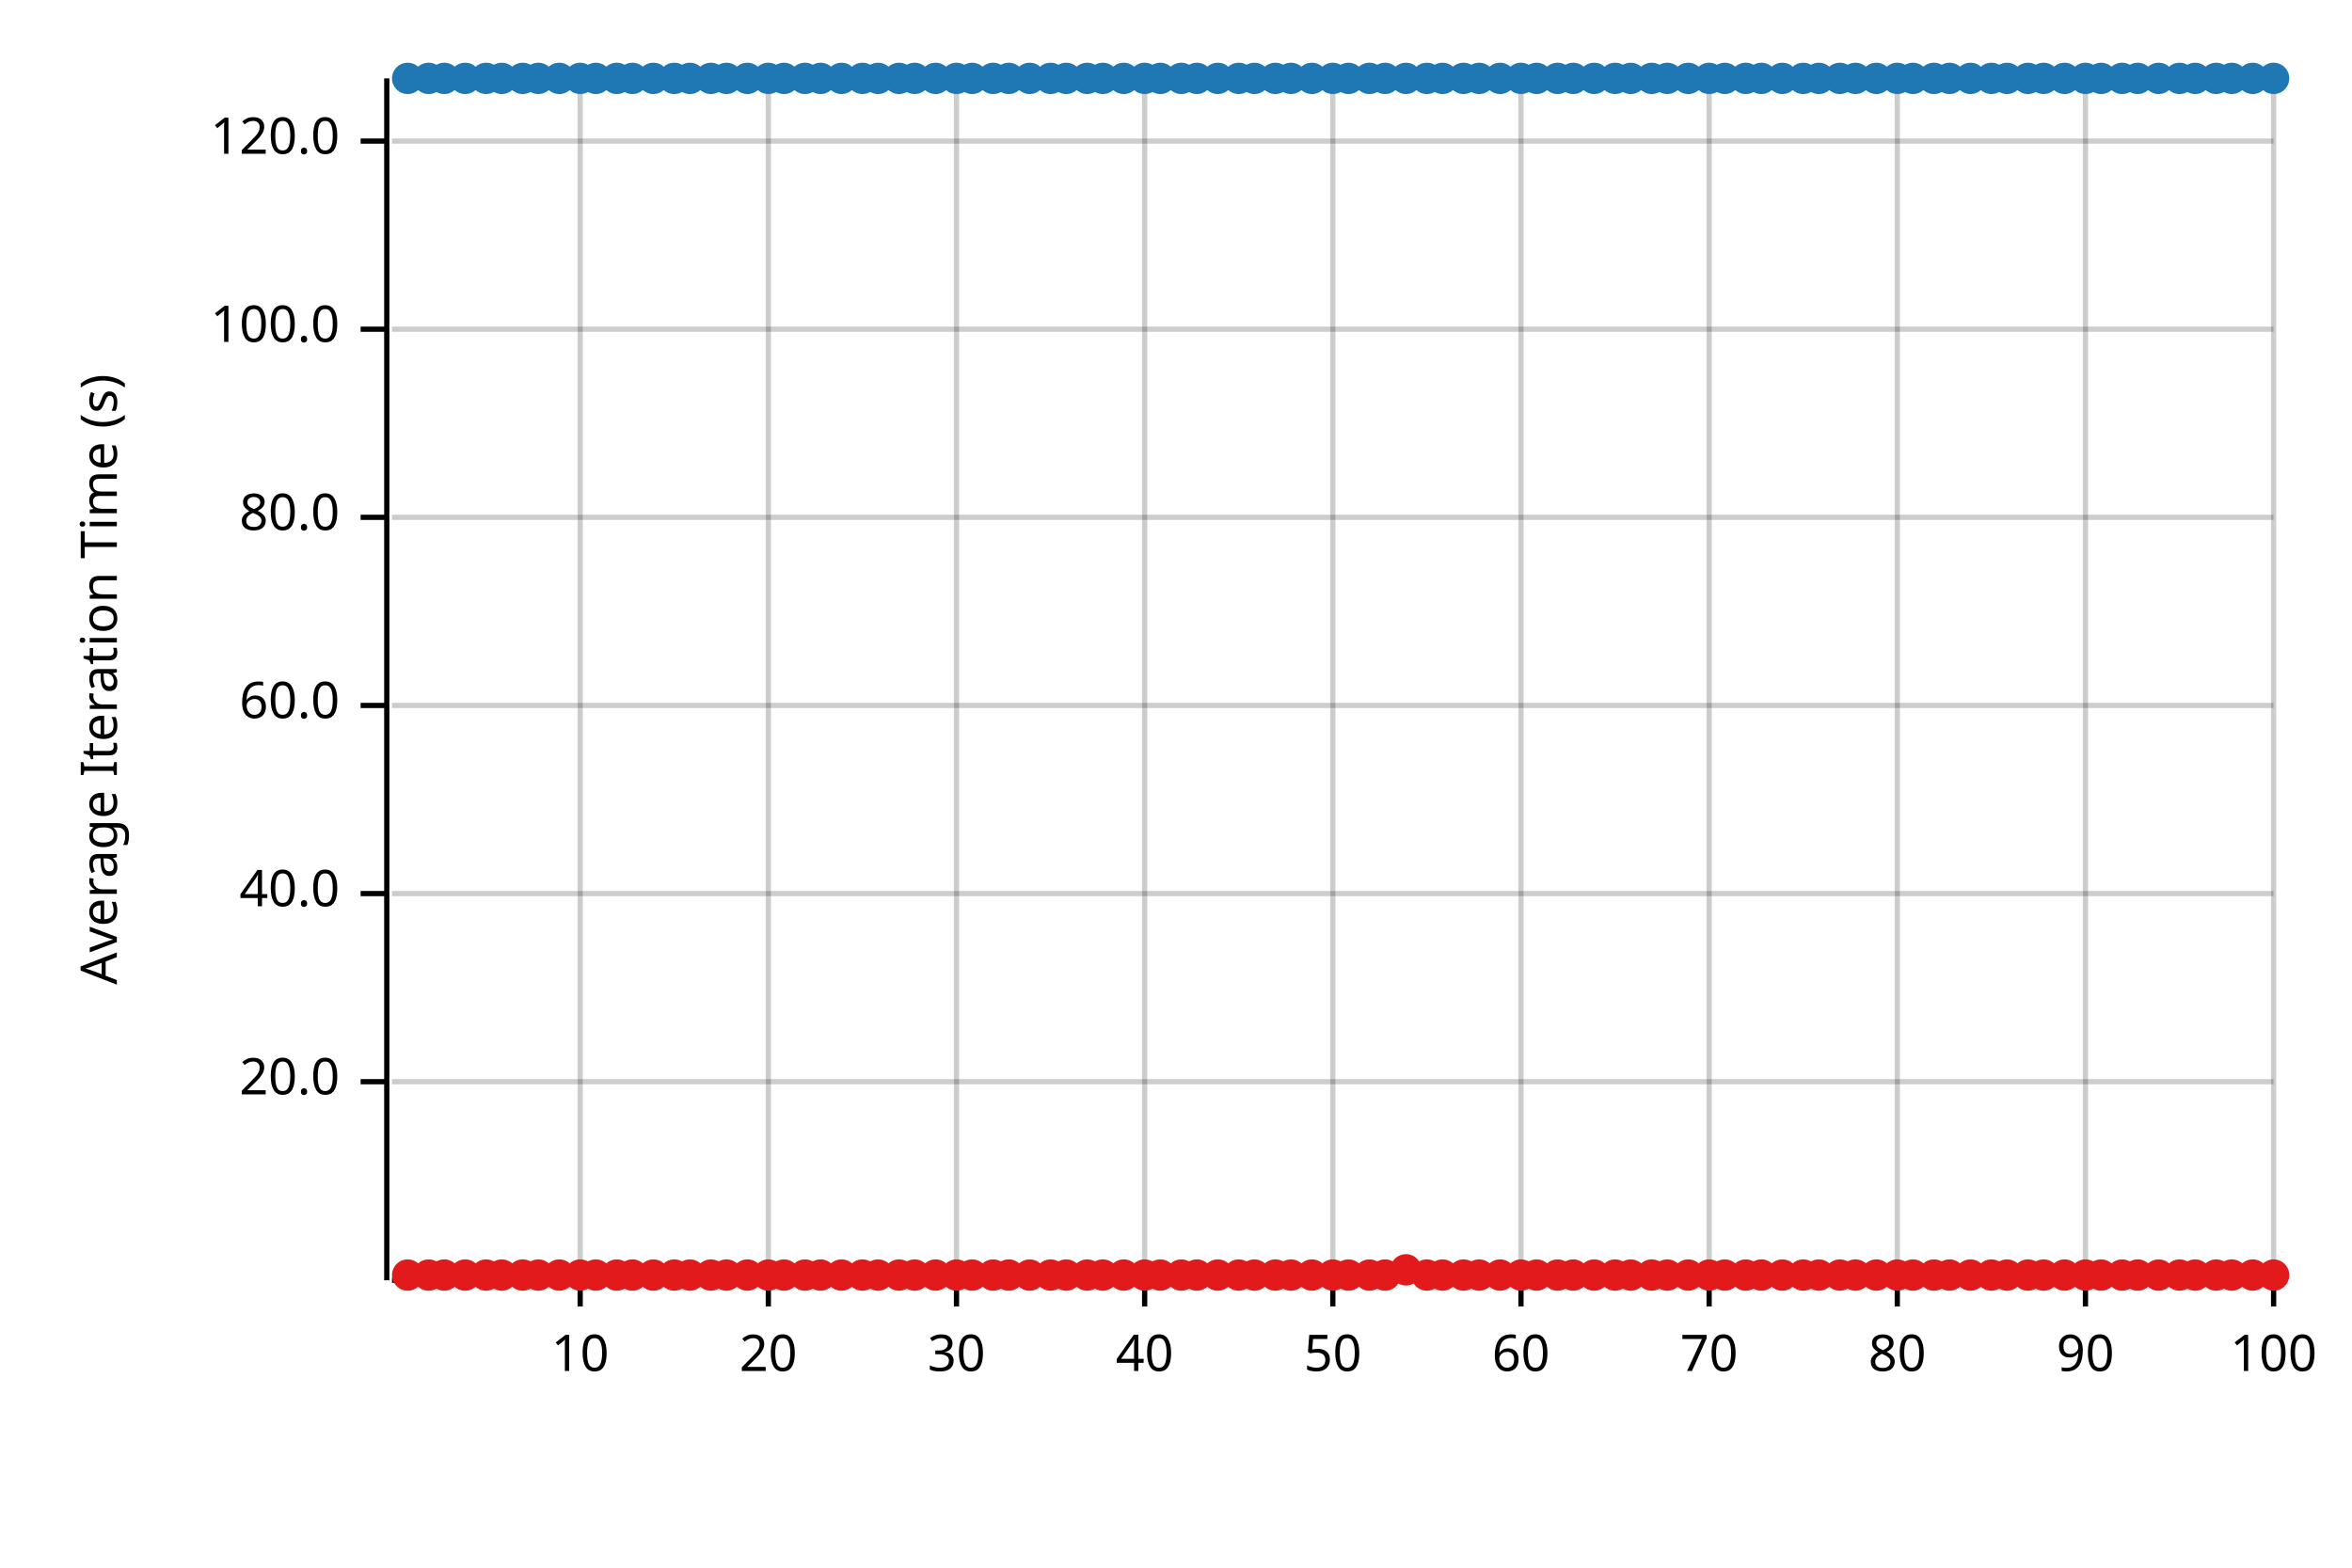
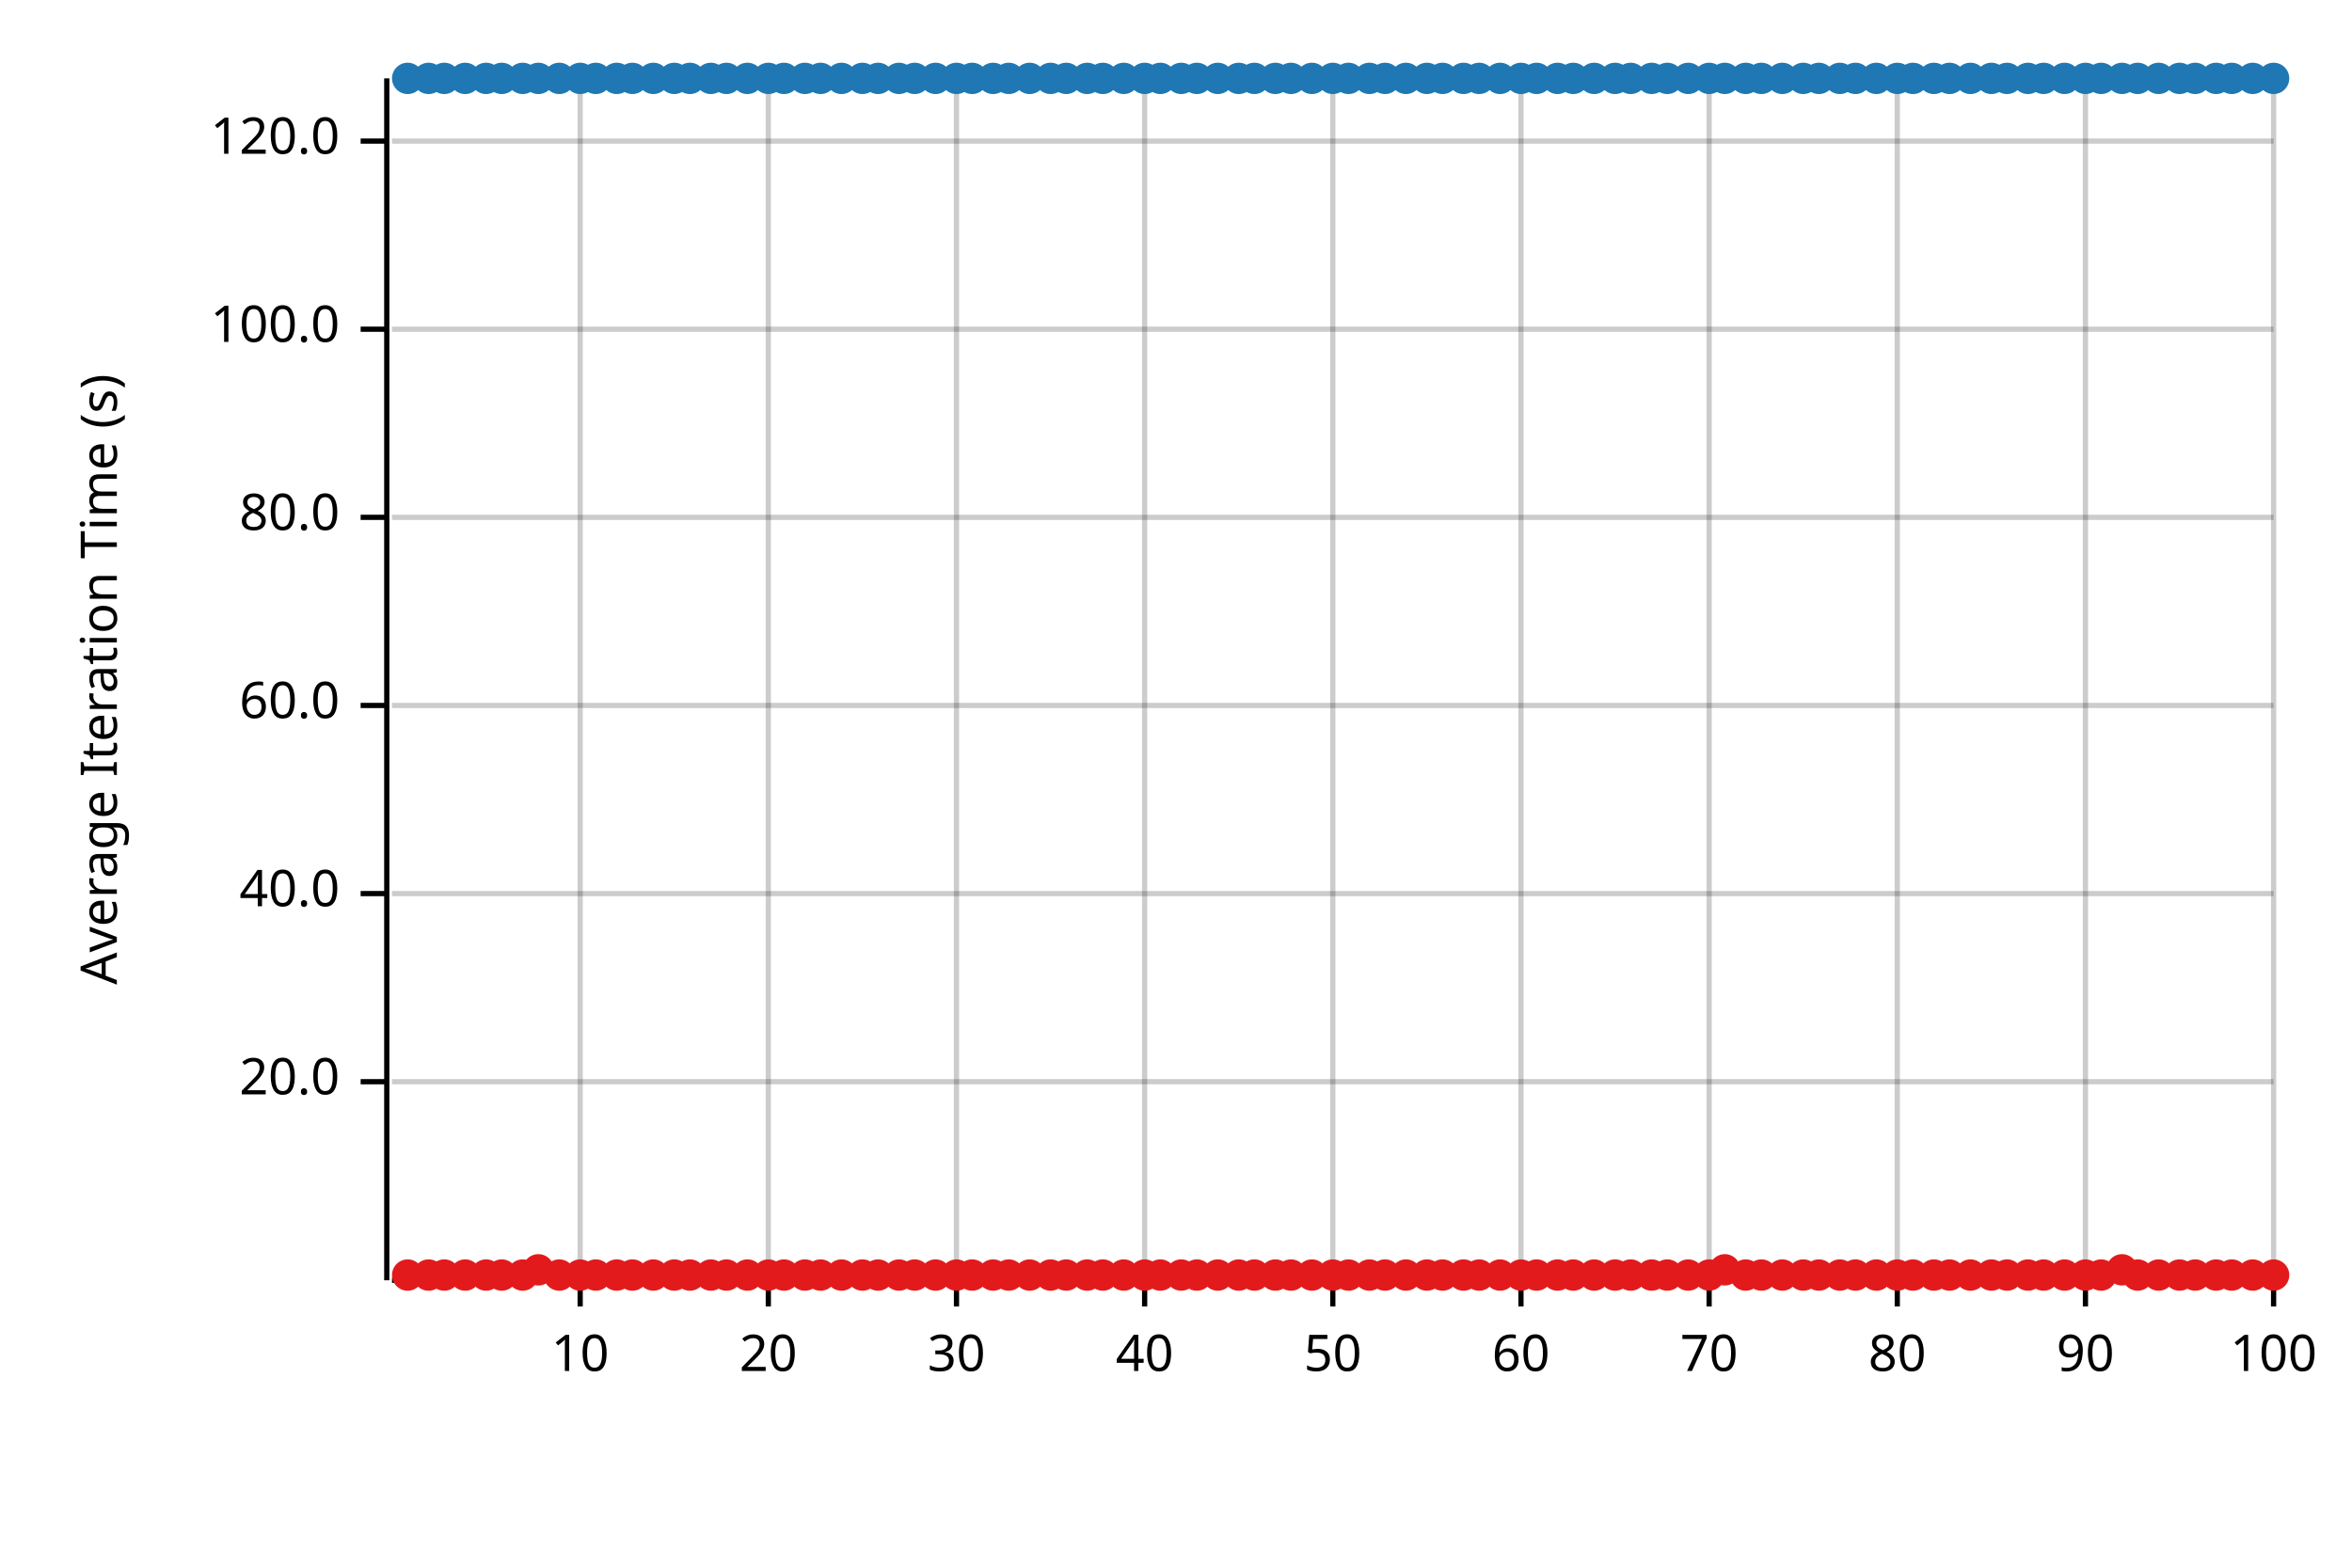
<svg xmlns="http://www.w3.org/2000/svg" width="450" height="300" viewBox="0 0 450 300">
  <text x="15" y="130" dy="0.76em" text-anchor="middle" font-family="sans-serif" font-size="9.677" opacity="1" fill="#000000" transform="rotate(270, 15, 130)">
Average Iteration Time (s)
</text>
  <line opacity="0.2" stroke="#000000" stroke-width="1" x1="111" y1="244" x2="111" y2="14" />
  <line opacity="0.2" stroke="#000000" stroke-width="1" x1="147" y1="244" x2="147" y2="14" />
  <line opacity="0.2" stroke="#000000" stroke-width="1" x1="183" y1="244" x2="183" y2="14" />
  <line opacity="0.2" stroke="#000000" stroke-width="1" x1="219" y1="244" x2="219" y2="14" />
  <line opacity="0.2" stroke="#000000" stroke-width="1" x1="255" y1="244" x2="255" y2="14" />
  <line opacity="0.2" stroke="#000000" stroke-width="1" x1="291" y1="244" x2="291" y2="14" />
  <line opacity="0.2" stroke="#000000" stroke-width="1" x1="327" y1="244" x2="327" y2="14" />
  <line opacity="0.2" stroke="#000000" stroke-width="1" x1="363" y1="244" x2="363" y2="14" />
  <line opacity="0.2" stroke="#000000" stroke-width="1" x1="399" y1="244" x2="399" y2="14" />
  <line opacity="0.2" stroke="#000000" stroke-width="1" x1="435" y1="244" x2="435" y2="14" />
  <line opacity="0.2" stroke="#000000" stroke-width="1" x1="75" y1="207" x2="435" y2="207" />
  <line opacity="0.2" stroke="#000000" stroke-width="1" x1="75" y1="171" x2="435" y2="171" />
  <line opacity="0.2" stroke="#000000" stroke-width="1" x1="75" y1="135" x2="435" y2="135" />
  <line opacity="0.2" stroke="#000000" stroke-width="1" x1="75" y1="99" x2="435" y2="99" />
  <line opacity="0.2" stroke="#000000" stroke-width="1" x1="75" y1="63" x2="435" y2="63" />
  <line opacity="0.2" stroke="#000000" stroke-width="1" x1="75" y1="27" x2="435" y2="27" />
  <polyline fill="none" opacity="1" stroke="#000000" stroke-width="1" points="74,15 74,245 " />
  <text x="65" y="207" dy="0.5ex" text-anchor="end" font-family="sans-serif" font-size="9.677" opacity="1" fill="#000000">
20.0
</text>
  <polyline fill="none" opacity="1" stroke="#000000" stroke-width="1" points="69,207 74,207 " />
  <text x="65" y="171" dy="0.5ex" text-anchor="end" font-family="sans-serif" font-size="9.677" opacity="1" fill="#000000">
40.0
</text>
  <polyline fill="none" opacity="1" stroke="#000000" stroke-width="1" points="69,171 74,171 " />
  <text x="65" y="135" dy="0.5ex" text-anchor="end" font-family="sans-serif" font-size="9.677" opacity="1" fill="#000000">
60.0
</text>
  <polyline fill="none" opacity="1" stroke="#000000" stroke-width="1" points="69,135 74,135 " />
  <text x="65" y="99" dy="0.5ex" text-anchor="end" font-family="sans-serif" font-size="9.677" opacity="1" fill="#000000">
80.0
</text>
  <polyline fill="none" opacity="1" stroke="#000000" stroke-width="1" points="69,99 74,99 " />
  <text x="65" y="63" dy="0.5ex" text-anchor="end" font-family="sans-serif" font-size="9.677" opacity="1" fill="#000000">
100.0
</text>
  <polyline fill="none" opacity="1" stroke="#000000" stroke-width="1" points="69,63 74,63 " />
  <text x="65" y="27" dy="0.5ex" text-anchor="end" font-family="sans-serif" font-size="9.677" opacity="1" fill="#000000">
120.0
</text>
  <polyline fill="none" opacity="1" stroke="#000000" stroke-width="1" points="69,27 74,27 " />
  <polyline fill="none" opacity="1" stroke="#000000" stroke-width="1" points="75,245 435,245 " />
  <text x="111" y="255" dy="0.76em" text-anchor="middle" font-family="sans-serif" font-size="9.677" opacity="1" fill="#000000">
10
</text>
  <polyline fill="none" opacity="1" stroke="#000000" stroke-width="1" points="111,245 111,250 " />
  <text x="147" y="255" dy="0.76em" text-anchor="middle" font-family="sans-serif" font-size="9.677" opacity="1" fill="#000000">
20
</text>
  <polyline fill="none" opacity="1" stroke="#000000" stroke-width="1" points="147,245 147,250 " />
  <text x="183" y="255" dy="0.76em" text-anchor="middle" font-family="sans-serif" font-size="9.677" opacity="1" fill="#000000">
30
</text>
  <polyline fill="none" opacity="1" stroke="#000000" stroke-width="1" points="183,245 183,250 " />
  <text x="219" y="255" dy="0.76em" text-anchor="middle" font-family="sans-serif" font-size="9.677" opacity="1" fill="#000000">
40
</text>
  <polyline fill="none" opacity="1" stroke="#000000" stroke-width="1" points="219,245 219,250 " />
  <text x="255" y="255" dy="0.76em" text-anchor="middle" font-family="sans-serif" font-size="9.677" opacity="1" fill="#000000">
50
</text>
  <polyline fill="none" opacity="1" stroke="#000000" stroke-width="1" points="255,245 255,250 " />
  <text x="291" y="255" dy="0.76em" text-anchor="middle" font-family="sans-serif" font-size="9.677" opacity="1" fill="#000000">
60
</text>
  <polyline fill="none" opacity="1" stroke="#000000" stroke-width="1" points="291,245 291,250 " />
  <text x="327" y="255" dy="0.76em" text-anchor="middle" font-family="sans-serif" font-size="9.677" opacity="1" fill="#000000">
70
</text>
  <polyline fill="none" opacity="1" stroke="#000000" stroke-width="1" points="327,245 327,250 " />
  <text x="363" y="255" dy="0.76em" text-anchor="middle" font-family="sans-serif" font-size="9.677" opacity="1" fill="#000000">
80
</text>
  <polyline fill="none" opacity="1" stroke="#000000" stroke-width="1" points="363,245 363,250 " />
  <text x="399" y="255" dy="0.76em" text-anchor="middle" font-family="sans-serif" font-size="9.677" opacity="1" fill="#000000">
90
</text>
  <polyline fill="none" opacity="1" stroke="#000000" stroke-width="1" points="399,245 399,250 " />
  <text x="435" y="255" dy="0.76em" text-anchor="middle" font-family="sans-serif" font-size="9.677" opacity="1" fill="#000000">
100
</text>
  <polyline fill="none" opacity="1" stroke="#000000" stroke-width="1" points="435,245 435,250 " />
  <circle cx="78" cy="15" r="3" opacity="1" fill="#1F78B4" stroke="none" stroke-width="1" />
  <circle cx="82" cy="15" r="3" opacity="1" fill="#1F78B4" stroke="none" stroke-width="1" />
  <circle cx="85" cy="15" r="3" opacity="1" fill="#1F78B4" stroke="none" stroke-width="1" />
  <circle cx="89" cy="15" r="3" opacity="1" fill="#1F78B4" stroke="none" stroke-width="1" />
  <circle cx="93" cy="15" r="3" opacity="1" fill="#1F78B4" stroke="none" stroke-width="1" />
  <circle cx="96" cy="15" r="3" opacity="1" fill="#1F78B4" stroke="none" stroke-width="1" />
  <circle cx="100" cy="15" r="3" opacity="1" fill="#1F78B4" stroke="none" stroke-width="1" />
  <circle cx="103" cy="15" r="3" opacity="1" fill="#1F78B4" stroke="none" stroke-width="1" />
  <circle cx="107" cy="15" r="3" opacity="1" fill="#1F78B4" stroke="none" stroke-width="1" />
  <circle cx="111" cy="15" r="3" opacity="1" fill="#1F78B4" stroke="none" stroke-width="1" />
  <circle cx="114" cy="15" r="3" opacity="1" fill="#1F78B4" stroke="none" stroke-width="1" />
  <circle cx="118" cy="15" r="3" opacity="1" fill="#1F78B4" stroke="none" stroke-width="1" />
  <circle cx="121" cy="15" r="3" opacity="1" fill="#1F78B4" stroke="none" stroke-width="1" />
  <circle cx="125" cy="15" r="3" opacity="1" fill="#1F78B4" stroke="none" stroke-width="1" />
  <circle cx="129" cy="15" r="3" opacity="1" fill="#1F78B4" stroke="none" stroke-width="1" />
  <circle cx="132" cy="15" r="3" opacity="1" fill="#1F78B4" stroke="none" stroke-width="1" />
  <circle cx="136" cy="15" r="3" opacity="1" fill="#1F78B4" stroke="none" stroke-width="1" />
  <circle cx="139" cy="15" r="3" opacity="1" fill="#1F78B4" stroke="none" stroke-width="1" />
  <circle cx="143" cy="15" r="3" opacity="1" fill="#1F78B4" stroke="none" stroke-width="1" />
  <circle cx="147" cy="15" r="3" opacity="1" fill="#1F78B4" stroke="none" stroke-width="1" />
  <circle cx="150" cy="15" r="3" opacity="1" fill="#1F78B4" stroke="none" stroke-width="1" />
  <circle cx="154" cy="15" r="3" opacity="1" fill="#1F78B4" stroke="none" stroke-width="1" />
  <circle cx="157" cy="15" r="3" opacity="1" fill="#1F78B4" stroke="none" stroke-width="1" />
  <circle cx="161" cy="15" r="3" opacity="1" fill="#1F78B4" stroke="none" stroke-width="1" />
  <circle cx="165" cy="15" r="3" opacity="1" fill="#1F78B4" stroke="none" stroke-width="1" />
  <circle cx="168" cy="15" r="3" opacity="1" fill="#1F78B4" stroke="none" stroke-width="1" />
  <circle cx="172" cy="15" r="3" opacity="1" fill="#1F78B4" stroke="none" stroke-width="1" />
  <circle cx="175" cy="15" r="3" opacity="1" fill="#1F78B4" stroke="none" stroke-width="1" />
  <circle cx="179" cy="15" r="3" opacity="1" fill="#1F78B4" stroke="none" stroke-width="1" />
  <circle cx="183" cy="15" r="3" opacity="1" fill="#1F78B4" stroke="none" stroke-width="1" />
  <circle cx="186" cy="15" r="3" opacity="1" fill="#1F78B4" stroke="none" stroke-width="1" />
  <circle cx="190" cy="15" r="3" opacity="1" fill="#1F78B4" stroke="none" stroke-width="1" />
  <circle cx="193" cy="15" r="3" opacity="1" fill="#1F78B4" stroke="none" stroke-width="1" />
  <circle cx="197" cy="15" r="3" opacity="1" fill="#1F78B4" stroke="none" stroke-width="1" />
  <circle cx="201" cy="15" r="3" opacity="1" fill="#1F78B4" stroke="none" stroke-width="1" />
  <circle cx="204" cy="15" r="3" opacity="1" fill="#1F78B4" stroke="none" stroke-width="1" />
  <circle cx="208" cy="15" r="3" opacity="1" fill="#1F78B4" stroke="none" stroke-width="1" />
  <circle cx="211" cy="15" r="3" opacity="1" fill="#1F78B4" stroke="none" stroke-width="1" />
  <circle cx="215" cy="15" r="3" opacity="1" fill="#1F78B4" stroke="none" stroke-width="1" />
  <circle cx="219" cy="15" r="3" opacity="1" fill="#1F78B4" stroke="none" stroke-width="1" />
  <circle cx="222" cy="15" r="3" opacity="1" fill="#1F78B4" stroke="none" stroke-width="1" />
  <circle cx="226" cy="15" r="3" opacity="1" fill="#1F78B4" stroke="none" stroke-width="1" />
  <circle cx="229" cy="15" r="3" opacity="1" fill="#1F78B4" stroke="none" stroke-width="1" />
  <circle cx="233" cy="15" r="3" opacity="1" fill="#1F78B4" stroke="none" stroke-width="1" />
  <circle cx="237" cy="15" r="3" opacity="1" fill="#1F78B4" stroke="none" stroke-width="1" />
  <circle cx="240" cy="15" r="3" opacity="1" fill="#1F78B4" stroke="none" stroke-width="1" />
  <circle cx="244" cy="15" r="3" opacity="1" fill="#1F78B4" stroke="none" stroke-width="1" />
  <circle cx="247" cy="15" r="3" opacity="1" fill="#1F78B4" stroke="none" stroke-width="1" />
  <circle cx="251" cy="15" r="3" opacity="1" fill="#1F78B4" stroke="none" stroke-width="1" />
  <circle cx="255" cy="15" r="3" opacity="1" fill="#1F78B4" stroke="none" stroke-width="1" />
  <circle cx="258" cy="15" r="3" opacity="1" fill="#1F78B4" stroke="none" stroke-width="1" />
  <circle cx="262" cy="15" r="3" opacity="1" fill="#1F78B4" stroke="none" stroke-width="1" />
  <circle cx="265" cy="15" r="3" opacity="1" fill="#1F78B4" stroke="none" stroke-width="1" />
  <circle cx="269" cy="15" r="3" opacity="1" fill="#1F78B4" stroke="none" stroke-width="1" />
  <circle cx="273" cy="15" r="3" opacity="1" fill="#1F78B4" stroke="none" stroke-width="1" />
  <circle cx="276" cy="15" r="3" opacity="1" fill="#1F78B4" stroke="none" stroke-width="1" />
  <circle cx="280" cy="15" r="3" opacity="1" fill="#1F78B4" stroke="none" stroke-width="1" />
  <circle cx="283" cy="15" r="3" opacity="1" fill="#1F78B4" stroke="none" stroke-width="1" />
  <circle cx="287" cy="15" r="3" opacity="1" fill="#1F78B4" stroke="none" stroke-width="1" />
  <circle cx="291" cy="15" r="3" opacity="1" fill="#1F78B4" stroke="none" stroke-width="1" />
  <circle cx="294" cy="15" r="3" opacity="1" fill="#1F78B4" stroke="none" stroke-width="1" />
  <circle cx="298" cy="15" r="3" opacity="1" fill="#1F78B4" stroke="none" stroke-width="1" />
  <circle cx="301" cy="15" r="3" opacity="1" fill="#1F78B4" stroke="none" stroke-width="1" />
  <circle cx="305" cy="15" r="3" opacity="1" fill="#1F78B4" stroke="none" stroke-width="1" />
  <circle cx="309" cy="15" r="3" opacity="1" fill="#1F78B4" stroke="none" stroke-width="1" />
  <circle cx="312" cy="15" r="3" opacity="1" fill="#1F78B4" stroke="none" stroke-width="1" />
  <circle cx="316" cy="15" r="3" opacity="1" fill="#1F78B4" stroke="none" stroke-width="1" />
  <circle cx="319" cy="15" r="3" opacity="1" fill="#1F78B4" stroke="none" stroke-width="1" />
  <circle cx="323" cy="15" r="3" opacity="1" fill="#1F78B4" stroke="none" stroke-width="1" />
  <circle cx="327" cy="15" r="3" opacity="1" fill="#1F78B4" stroke="none" stroke-width="1" />
  <circle cx="330" cy="15" r="3" opacity="1" fill="#1F78B4" stroke="none" stroke-width="1" />
  <circle cx="334" cy="15" r="3" opacity="1" fill="#1F78B4" stroke="none" stroke-width="1" />
  <circle cx="337" cy="15" r="3" opacity="1" fill="#1F78B4" stroke="none" stroke-width="1" />
  <circle cx="341" cy="15" r="3" opacity="1" fill="#1F78B4" stroke="none" stroke-width="1" />
  <circle cx="345" cy="15" r="3" opacity="1" fill="#1F78B4" stroke="none" stroke-width="1" />
  <circle cx="348" cy="15" r="3" opacity="1" fill="#1F78B4" stroke="none" stroke-width="1" />
  <circle cx="352" cy="15" r="3" opacity="1" fill="#1F78B4" stroke="none" stroke-width="1" />
  <circle cx="355" cy="15" r="3" opacity="1" fill="#1F78B4" stroke="none" stroke-width="1" />
  <circle cx="359" cy="15" r="3" opacity="1" fill="#1F78B4" stroke="none" stroke-width="1" />
  <circle cx="363" cy="15" r="3" opacity="1" fill="#1F78B4" stroke="none" stroke-width="1" />
  <circle cx="366" cy="15" r="3" opacity="1" fill="#1F78B4" stroke="none" stroke-width="1" />
  <circle cx="370" cy="15" r="3" opacity="1" fill="#1F78B4" stroke="none" stroke-width="1" />
  <circle cx="373" cy="15" r="3" opacity="1" fill="#1F78B4" stroke="none" stroke-width="1" />
  <circle cx="377" cy="15" r="3" opacity="1" fill="#1F78B4" stroke="none" stroke-width="1" />
  <circle cx="381" cy="15" r="3" opacity="1" fill="#1F78B4" stroke="none" stroke-width="1" />
  <circle cx="384" cy="15" r="3" opacity="1" fill="#1F78B4" stroke="none" stroke-width="1" />
  <circle cx="388" cy="15" r="3" opacity="1" fill="#1F78B4" stroke="none" stroke-width="1" />
  <circle cx="391" cy="15" r="3" opacity="1" fill="#1F78B4" stroke="none" stroke-width="1" />
  <circle cx="395" cy="15" r="3" opacity="1" fill="#1F78B4" stroke="none" stroke-width="1" />
  <circle cx="399" cy="15" r="3" opacity="1" fill="#1F78B4" stroke="none" stroke-width="1" />
  <circle cx="402" cy="15" r="3" opacity="1" fill="#1F78B4" stroke="none" stroke-width="1" />
  <circle cx="406" cy="15" r="3" opacity="1" fill="#1F78B4" stroke="none" stroke-width="1" />
  <circle cx="409" cy="15" r="3" opacity="1" fill="#1F78B4" stroke="none" stroke-width="1" />
  <circle cx="413" cy="15" r="3" opacity="1" fill="#1F78B4" stroke="none" stroke-width="1" />
  <circle cx="417" cy="15" r="3" opacity="1" fill="#1F78B4" stroke="none" stroke-width="1" />
  <circle cx="420" cy="15" r="3" opacity="1" fill="#1F78B4" stroke="none" stroke-width="1" />
  <circle cx="424" cy="15" r="3" opacity="1" fill="#1F78B4" stroke="none" stroke-width="1" />
  <circle cx="427" cy="15" r="3" opacity="1" fill="#1F78B4" stroke="none" stroke-width="1" />
  <circle cx="431" cy="15" r="3" opacity="1" fill="#1F78B4" stroke="none" stroke-width="1" />
  <circle cx="435" cy="15" r="3" opacity="1" fill="#1F78B4" stroke="none" stroke-width="1" />
  <circle cx="78" cy="244" r="3" opacity="1" fill="#E31A1C" stroke="none" stroke-width="1" />
  <circle cx="82" cy="244" r="3" opacity="1" fill="#E31A1C" stroke="none" stroke-width="1" />
  <circle cx="85" cy="244" r="3" opacity="1" fill="#E31A1C" stroke="none" stroke-width="1" />
  <circle cx="89" cy="244" r="3" opacity="1" fill="#E31A1C" stroke="none" stroke-width="1" />
  <circle cx="93" cy="244" r="3" opacity="1" fill="#E31A1C" stroke="none" stroke-width="1" />
  <circle cx="96" cy="244" r="3" opacity="1" fill="#E31A1C" stroke="none" stroke-width="1" />
  <circle cx="100" cy="244" r="3" opacity="1" fill="#E31A1C" stroke="none" stroke-width="1" />
-   <circle cx="103" cy="244" r="3" opacity="1" fill="#E31A1C" stroke="none" stroke-width="1" />
+   <circle cx="103" cy="243" r="3" opacity="1" fill="#E31A1C" stroke="none" stroke-width="1" />
  <circle cx="107" cy="244" r="3" opacity="1" fill="#E31A1C" stroke="none" stroke-width="1" />
  <circle cx="111" cy="244" r="3" opacity="1" fill="#E31A1C" stroke="none" stroke-width="1" />
  <circle cx="114" cy="244" r="3" opacity="1" fill="#E31A1C" stroke="none" stroke-width="1" />
  <circle cx="118" cy="244" r="3" opacity="1" fill="#E31A1C" stroke="none" stroke-width="1" />
  <circle cx="121" cy="244" r="3" opacity="1" fill="#E31A1C" stroke="none" stroke-width="1" />
  <circle cx="125" cy="244" r="3" opacity="1" fill="#E31A1C" stroke="none" stroke-width="1" />
  <circle cx="129" cy="244" r="3" opacity="1" fill="#E31A1C" stroke="none" stroke-width="1" />
  <circle cx="132" cy="244" r="3" opacity="1" fill="#E31A1C" stroke="none" stroke-width="1" />
  <circle cx="136" cy="244" r="3" opacity="1" fill="#E31A1C" stroke="none" stroke-width="1" />
  <circle cx="139" cy="244" r="3" opacity="1" fill="#E31A1C" stroke="none" stroke-width="1" />
  <circle cx="143" cy="244" r="3" opacity="1" fill="#E31A1C" stroke="none" stroke-width="1" />
  <circle cx="147" cy="244" r="3" opacity="1" fill="#E31A1C" stroke="none" stroke-width="1" />
  <circle cx="150" cy="244" r="3" opacity="1" fill="#E31A1C" stroke="none" stroke-width="1" />
  <circle cx="154" cy="244" r="3" opacity="1" fill="#E31A1C" stroke="none" stroke-width="1" />
  <circle cx="157" cy="244" r="3" opacity="1" fill="#E31A1C" stroke="none" stroke-width="1" />
  <circle cx="161" cy="244" r="3" opacity="1" fill="#E31A1C" stroke="none" stroke-width="1" />
  <circle cx="165" cy="244" r="3" opacity="1" fill="#E31A1C" stroke="none" stroke-width="1" />
  <circle cx="168" cy="244" r="3" opacity="1" fill="#E31A1C" stroke="none" stroke-width="1" />
  <circle cx="172" cy="244" r="3" opacity="1" fill="#E31A1C" stroke="none" stroke-width="1" />
  <circle cx="175" cy="244" r="3" opacity="1" fill="#E31A1C" stroke="none" stroke-width="1" />
  <circle cx="179" cy="244" r="3" opacity="1" fill="#E31A1C" stroke="none" stroke-width="1" />
  <circle cx="183" cy="244" r="3" opacity="1" fill="#E31A1C" stroke="none" stroke-width="1" />
  <circle cx="186" cy="244" r="3" opacity="1" fill="#E31A1C" stroke="none" stroke-width="1" />
  <circle cx="190" cy="244" r="3" opacity="1" fill="#E31A1C" stroke="none" stroke-width="1" />
  <circle cx="193" cy="244" r="3" opacity="1" fill="#E31A1C" stroke="none" stroke-width="1" />
  <circle cx="197" cy="244" r="3" opacity="1" fill="#E31A1C" stroke="none" stroke-width="1" />
  <circle cx="201" cy="244" r="3" opacity="1" fill="#E31A1C" stroke="none" stroke-width="1" />
  <circle cx="204" cy="244" r="3" opacity="1" fill="#E31A1C" stroke="none" stroke-width="1" />
  <circle cx="208" cy="244" r="3" opacity="1" fill="#E31A1C" stroke="none" stroke-width="1" />
  <circle cx="211" cy="244" r="3" opacity="1" fill="#E31A1C" stroke="none" stroke-width="1" />
  <circle cx="215" cy="244" r="3" opacity="1" fill="#E31A1C" stroke="none" stroke-width="1" />
  <circle cx="219" cy="244" r="3" opacity="1" fill="#E31A1C" stroke="none" stroke-width="1" />
  <circle cx="222" cy="244" r="3" opacity="1" fill="#E31A1C" stroke="none" stroke-width="1" />
  <circle cx="226" cy="244" r="3" opacity="1" fill="#E31A1C" stroke="none" stroke-width="1" />
  <circle cx="229" cy="244" r="3" opacity="1" fill="#E31A1C" stroke="none" stroke-width="1" />
  <circle cx="233" cy="244" r="3" opacity="1" fill="#E31A1C" stroke="none" stroke-width="1" />
  <circle cx="237" cy="244" r="3" opacity="1" fill="#E31A1C" stroke="none" stroke-width="1" />
  <circle cx="240" cy="244" r="3" opacity="1" fill="#E31A1C" stroke="none" stroke-width="1" />
  <circle cx="244" cy="244" r="3" opacity="1" fill="#E31A1C" stroke="none" stroke-width="1" />
  <circle cx="247" cy="244" r="3" opacity="1" fill="#E31A1C" stroke="none" stroke-width="1" />
  <circle cx="251" cy="244" r="3" opacity="1" fill="#E31A1C" stroke="none" stroke-width="1" />
  <circle cx="255" cy="244" r="3" opacity="1" fill="#E31A1C" stroke="none" stroke-width="1" />
  <circle cx="258" cy="244" r="3" opacity="1" fill="#E31A1C" stroke="none" stroke-width="1" />
  <circle cx="262" cy="244" r="3" opacity="1" fill="#E31A1C" stroke="none" stroke-width="1" />
  <circle cx="265" cy="244" r="3" opacity="1" fill="#E31A1C" stroke="none" stroke-width="1" />
-   <circle cx="269" cy="243" r="3" opacity="1" fill="#E31A1C" stroke="none" stroke-width="1" />
+   <circle cx="269" cy="244" r="3" opacity="1" fill="#E31A1C" stroke="none" stroke-width="1" />
  <circle cx="273" cy="244" r="3" opacity="1" fill="#E31A1C" stroke="none" stroke-width="1" />
  <circle cx="276" cy="244" r="3" opacity="1" fill="#E31A1C" stroke="none" stroke-width="1" />
  <circle cx="280" cy="244" r="3" opacity="1" fill="#E31A1C" stroke="none" stroke-width="1" />
  <circle cx="283" cy="244" r="3" opacity="1" fill="#E31A1C" stroke="none" stroke-width="1" />
  <circle cx="287" cy="244" r="3" opacity="1" fill="#E31A1C" stroke="none" stroke-width="1" />
  <circle cx="291" cy="244" r="3" opacity="1" fill="#E31A1C" stroke="none" stroke-width="1" />
  <circle cx="294" cy="244" r="3" opacity="1" fill="#E31A1C" stroke="none" stroke-width="1" />
  <circle cx="298" cy="244" r="3" opacity="1" fill="#E31A1C" stroke="none" stroke-width="1" />
  <circle cx="301" cy="244" r="3" opacity="1" fill="#E31A1C" stroke="none" stroke-width="1" />
  <circle cx="305" cy="244" r="3" opacity="1" fill="#E31A1C" stroke="none" stroke-width="1" />
  <circle cx="309" cy="244" r="3" opacity="1" fill="#E31A1C" stroke="none" stroke-width="1" />
  <circle cx="312" cy="244" r="3" opacity="1" fill="#E31A1C" stroke="none" stroke-width="1" />
  <circle cx="316" cy="244" r="3" opacity="1" fill="#E31A1C" stroke="none" stroke-width="1" />
  <circle cx="319" cy="244" r="3" opacity="1" fill="#E31A1C" stroke="none" stroke-width="1" />
  <circle cx="323" cy="244" r="3" opacity="1" fill="#E31A1C" stroke="none" stroke-width="1" />
  <circle cx="327" cy="244" r="3" opacity="1" fill="#E31A1C" stroke="none" stroke-width="1" />
-   <circle cx="330" cy="244" r="3" opacity="1" fill="#E31A1C" stroke="none" stroke-width="1" />
+   <circle cx="330" cy="243" r="3" opacity="1" fill="#E31A1C" stroke="none" stroke-width="1" />
  <circle cx="334" cy="244" r="3" opacity="1" fill="#E31A1C" stroke="none" stroke-width="1" />
  <circle cx="337" cy="244" r="3" opacity="1" fill="#E31A1C" stroke="none" stroke-width="1" />
  <circle cx="341" cy="244" r="3" opacity="1" fill="#E31A1C" stroke="none" stroke-width="1" />
  <circle cx="345" cy="244" r="3" opacity="1" fill="#E31A1C" stroke="none" stroke-width="1" />
  <circle cx="348" cy="244" r="3" opacity="1" fill="#E31A1C" stroke="none" stroke-width="1" />
  <circle cx="352" cy="244" r="3" opacity="1" fill="#E31A1C" stroke="none" stroke-width="1" />
  <circle cx="355" cy="244" r="3" opacity="1" fill="#E31A1C" stroke="none" stroke-width="1" />
  <circle cx="359" cy="244" r="3" opacity="1" fill="#E31A1C" stroke="none" stroke-width="1" />
  <circle cx="363" cy="244" r="3" opacity="1" fill="#E31A1C" stroke="none" stroke-width="1" />
  <circle cx="366" cy="244" r="3" opacity="1" fill="#E31A1C" stroke="none" stroke-width="1" />
  <circle cx="370" cy="244" r="3" opacity="1" fill="#E31A1C" stroke="none" stroke-width="1" />
  <circle cx="373" cy="244" r="3" opacity="1" fill="#E31A1C" stroke="none" stroke-width="1" />
  <circle cx="377" cy="244" r="3" opacity="1" fill="#E31A1C" stroke="none" stroke-width="1" />
  <circle cx="381" cy="244" r="3" opacity="1" fill="#E31A1C" stroke="none" stroke-width="1" />
  <circle cx="384" cy="244" r="3" opacity="1" fill="#E31A1C" stroke="none" stroke-width="1" />
  <circle cx="388" cy="244" r="3" opacity="1" fill="#E31A1C" stroke="none" stroke-width="1" />
  <circle cx="391" cy="244" r="3" opacity="1" fill="#E31A1C" stroke="none" stroke-width="1" />
  <circle cx="395" cy="244" r="3" opacity="1" fill="#E31A1C" stroke="none" stroke-width="1" />
  <circle cx="399" cy="244" r="3" opacity="1" fill="#E31A1C" stroke="none" stroke-width="1" />
  <circle cx="402" cy="244" r="3" opacity="1" fill="#E31A1C" stroke="none" stroke-width="1" />
-   <circle cx="406" cy="244" r="3" opacity="1" fill="#E31A1C" stroke="none" stroke-width="1" />
+   <circle cx="406" cy="243" r="3" opacity="1" fill="#E31A1C" stroke="none" stroke-width="1" />
  <circle cx="409" cy="244" r="3" opacity="1" fill="#E31A1C" stroke="none" stroke-width="1" />
  <circle cx="413" cy="244" r="3" opacity="1" fill="#E31A1C" stroke="none" stroke-width="1" />
  <circle cx="417" cy="244" r="3" opacity="1" fill="#E31A1C" stroke="none" stroke-width="1" />
  <circle cx="420" cy="244" r="3" opacity="1" fill="#E31A1C" stroke="none" stroke-width="1" />
  <circle cx="424" cy="244" r="3" opacity="1" fill="#E31A1C" stroke="none" stroke-width="1" />
  <circle cx="427" cy="244" r="3" opacity="1" fill="#E31A1C" stroke="none" stroke-width="1" />
  <circle cx="431" cy="244" r="3" opacity="1" fill="#E31A1C" stroke="none" stroke-width="1" />
  <circle cx="435" cy="244" r="3" opacity="1" fill="#E31A1C" stroke="none" stroke-width="1" />
</svg>
